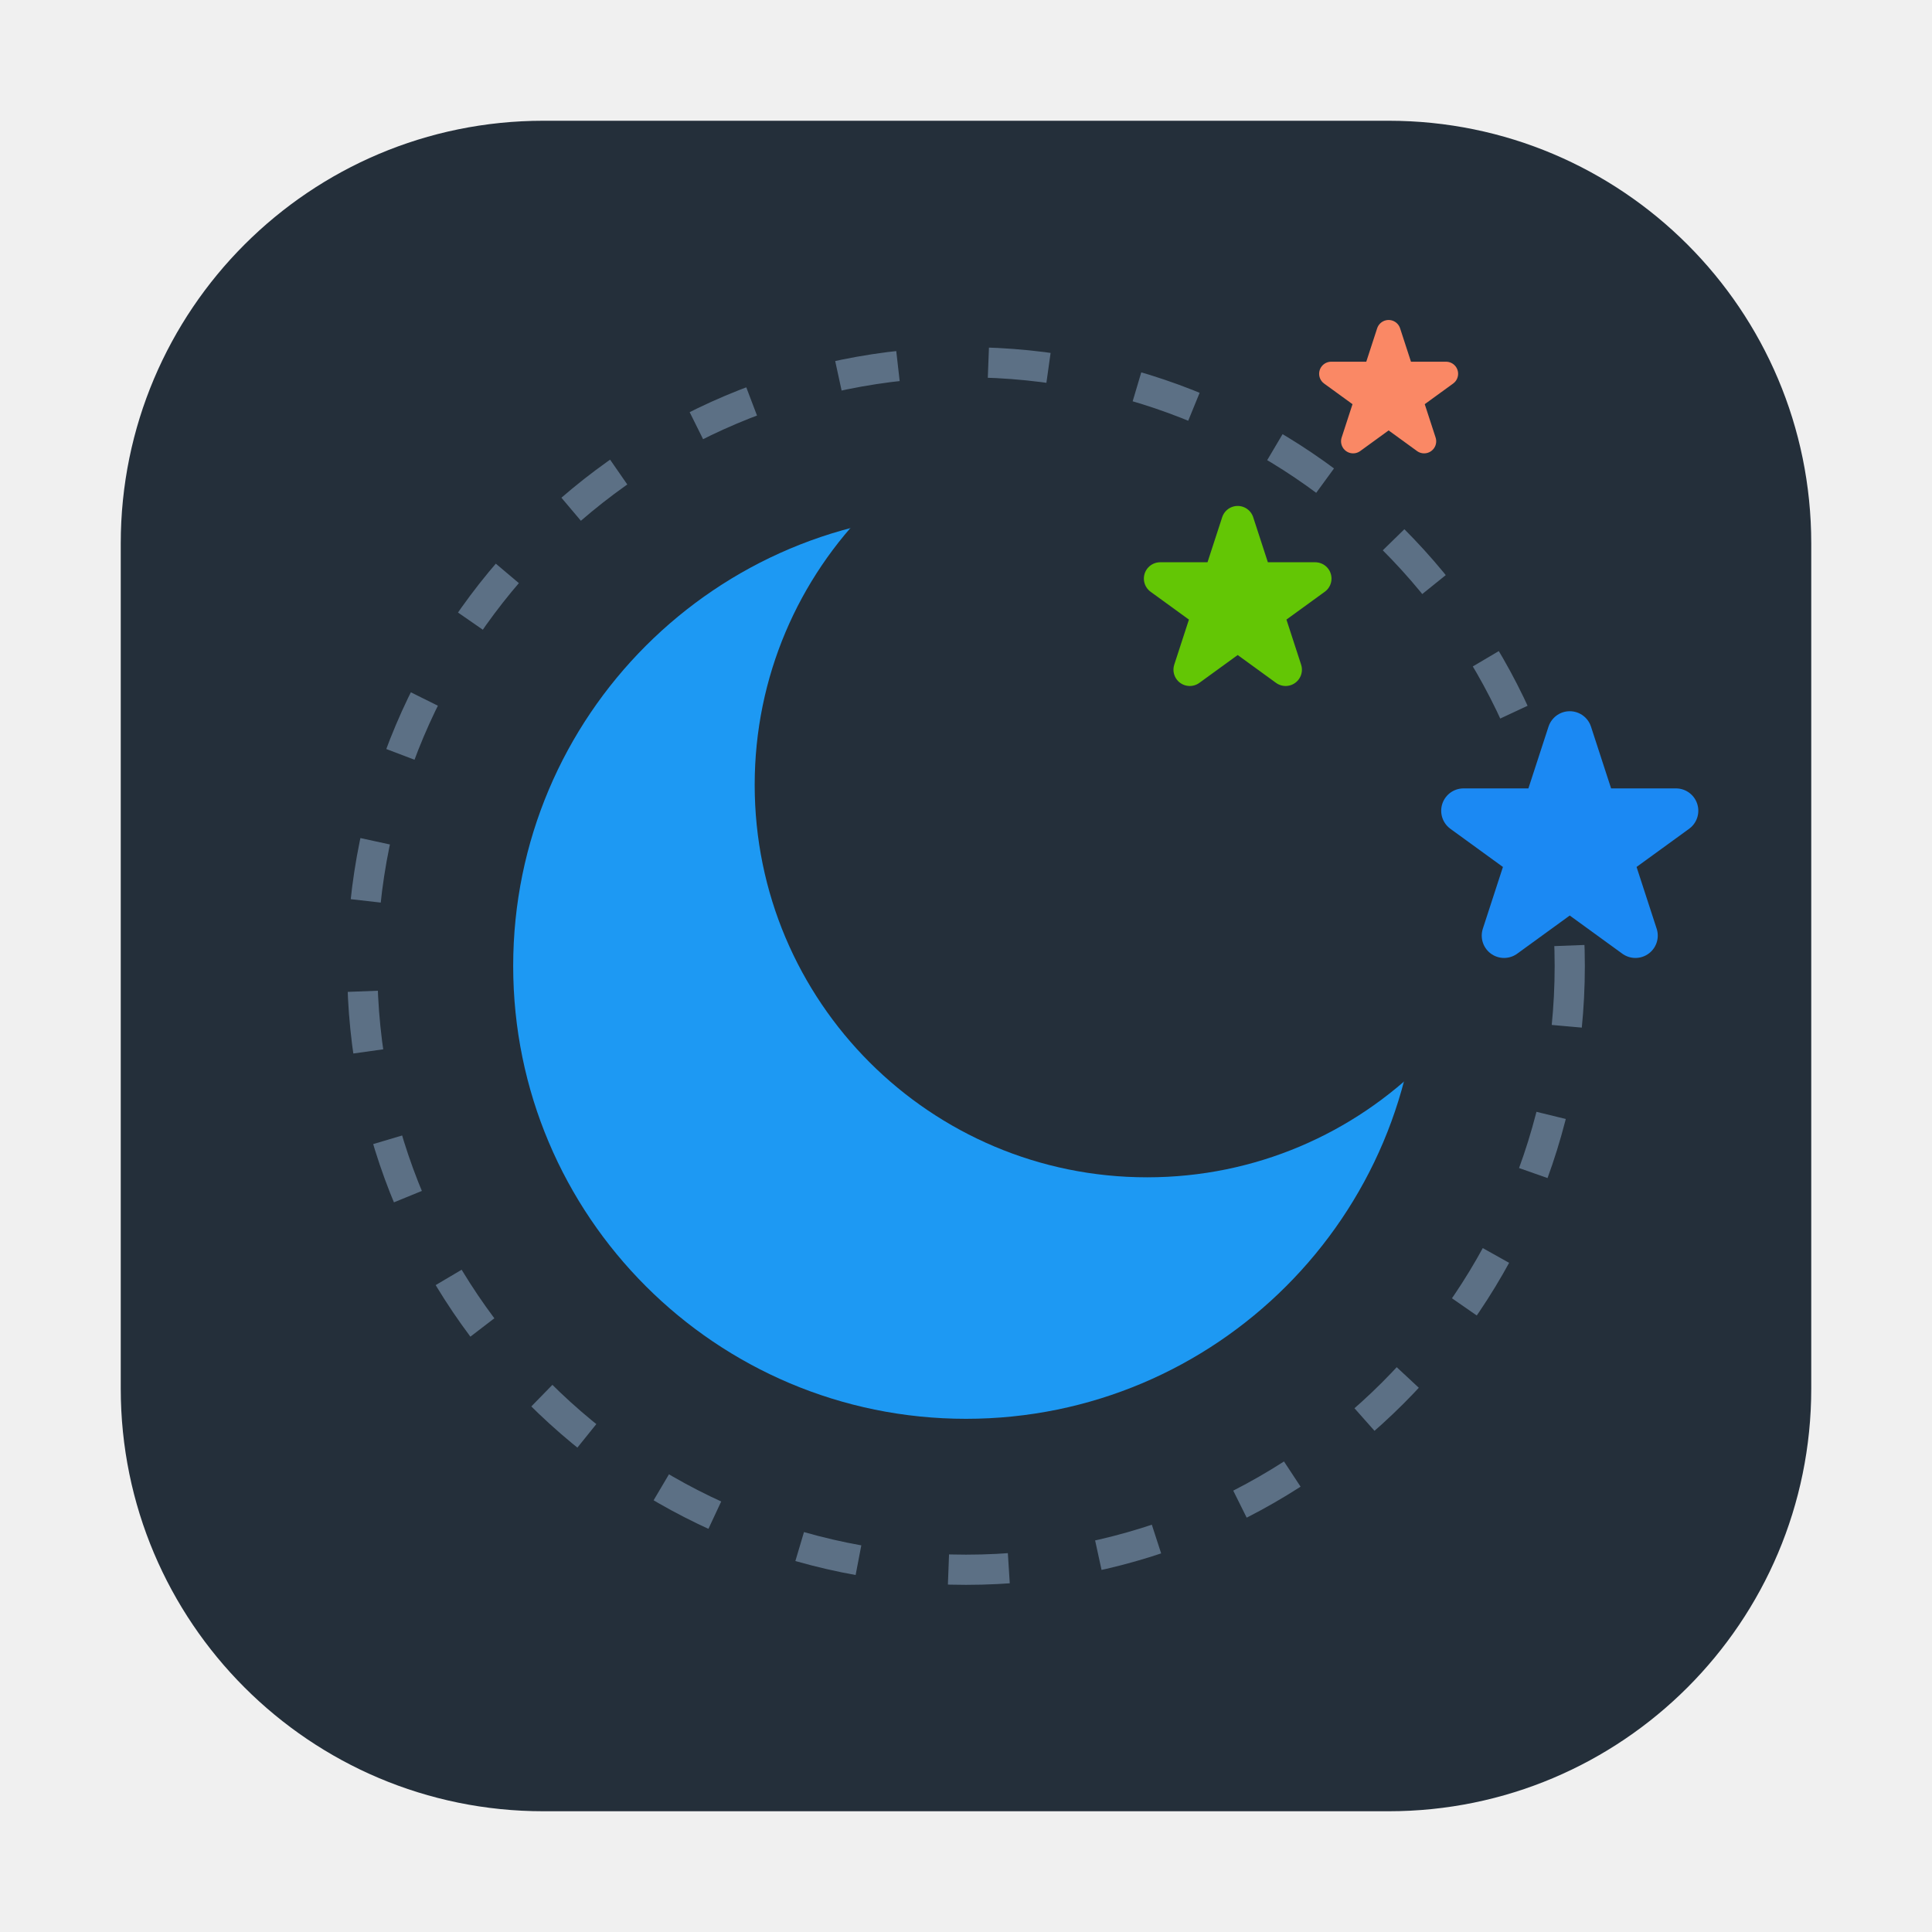
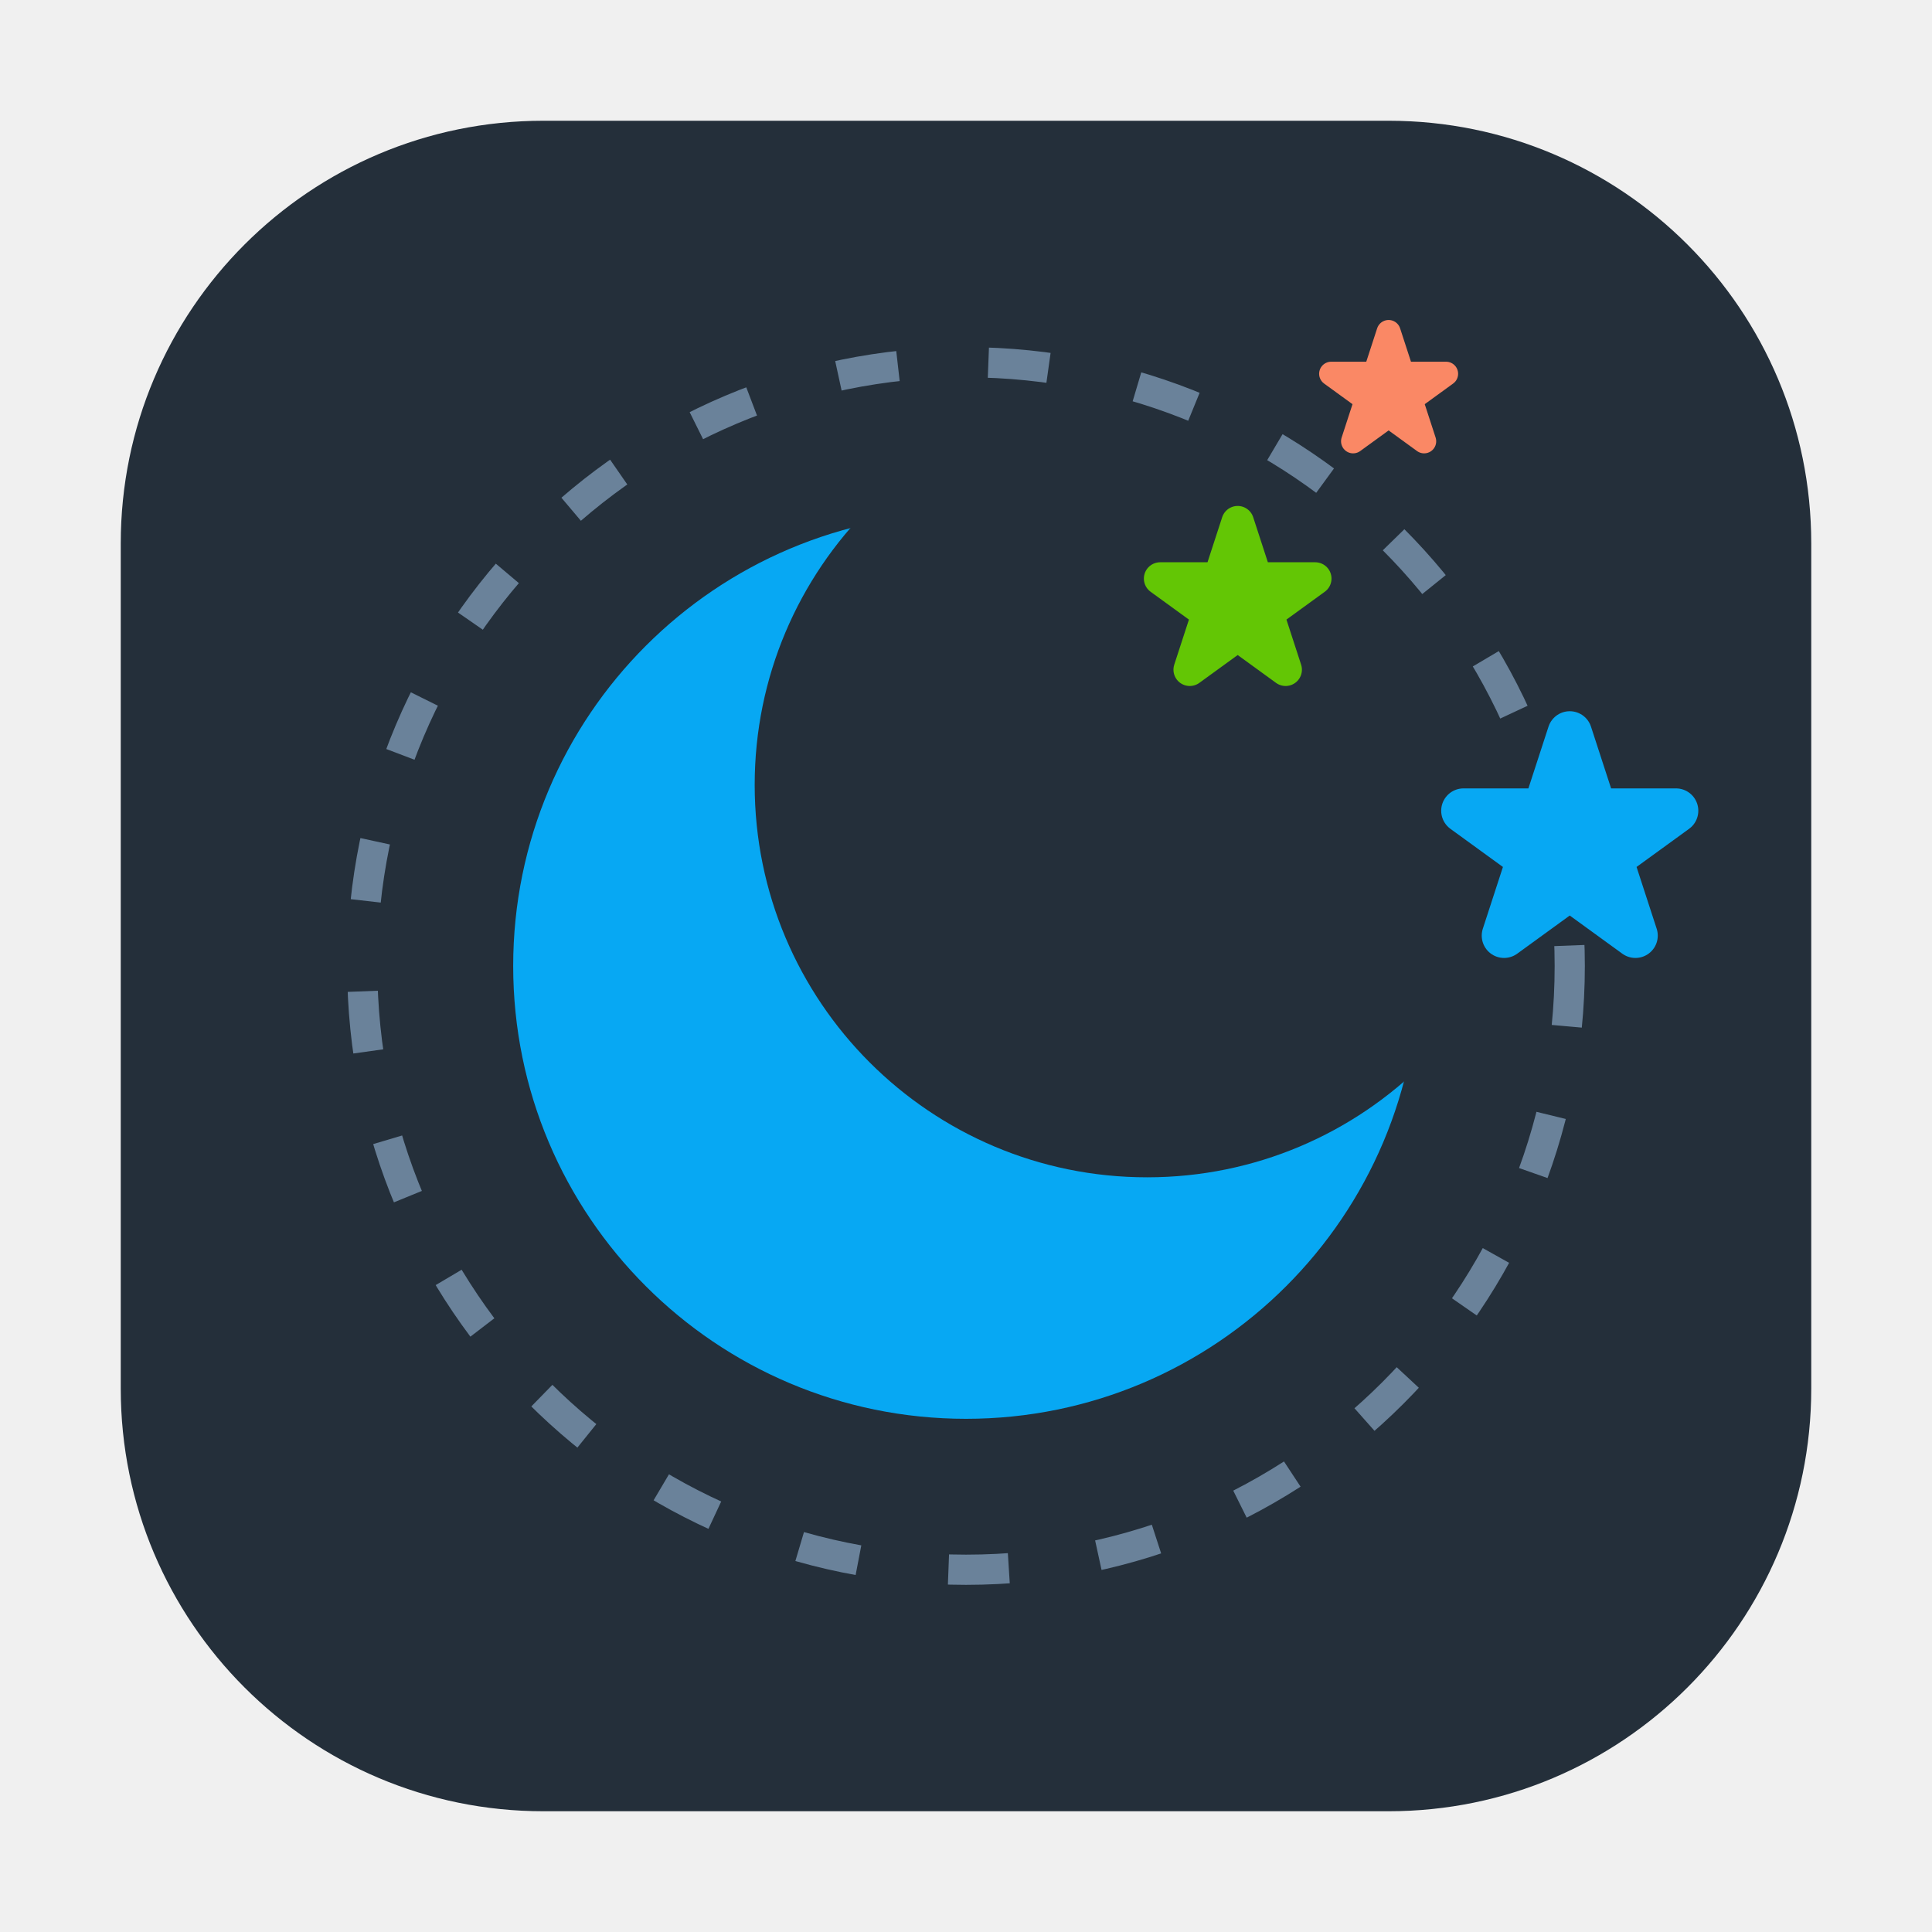
<svg xmlns="http://www.w3.org/2000/svg" viewBox="0 0 128 128" width="100%" height="100%">
  <defs>
    <path id="star" d="M 0,-1 L 0.225,-0.309 L 0.951,-0.309 L 0.363,0.118 L 0.588,0.809 L 0,0.382 L -0.588,0.809 L -0.363,0.118 L -0.951,-0.309 L -0.225,-0.309 Z" stroke-linejoin="round" stroke-width="0.4" />
  </defs>
  <rect x="8" y="8" width="112" height="112" rx="28" fill="#242f3a" />
  <mask id="moon-cutout">
    <rect width="128" height="128" fill="white" />
    <circle cx="76" cy="52" r="26" fill="black" />
  </mask>
-   <circle cx="64" cy="64" r="40" fill="none" stroke="#5c7085" stroke-width="2" stroke-dasharray="4 6" />
-   <circle cx="64" cy="64" r="30" fill="#1d99f3" mask="url(#moon-cutout)" />
+   <circle cx="64" cy="64" r="40" fill="none" stroke="#6a829a" stroke-width="2" stroke-dasharray="4 6" />
+   <circle cx="64" cy="64" r="30" fill="#07a8f3" mask="url(#moon-cutout)" />
  <use href="#star" transform="translate(92, 26) scale(4.0)" fill="#fa8865" stroke="#fa8865" />
  <use href="#star" transform="translate(82, 40) scale(5.4)" fill="#63c605" stroke="#63c605" />
-   <use href="#star" transform="translate(104, 56) scale(7.4)" fill="#1b89f3" stroke="#1b89f3" />
+   <use href="#star" transform="translate(104, 56) scale(7.4)" fill="#07a8f3" stroke="#07a8f3" />
</svg>
